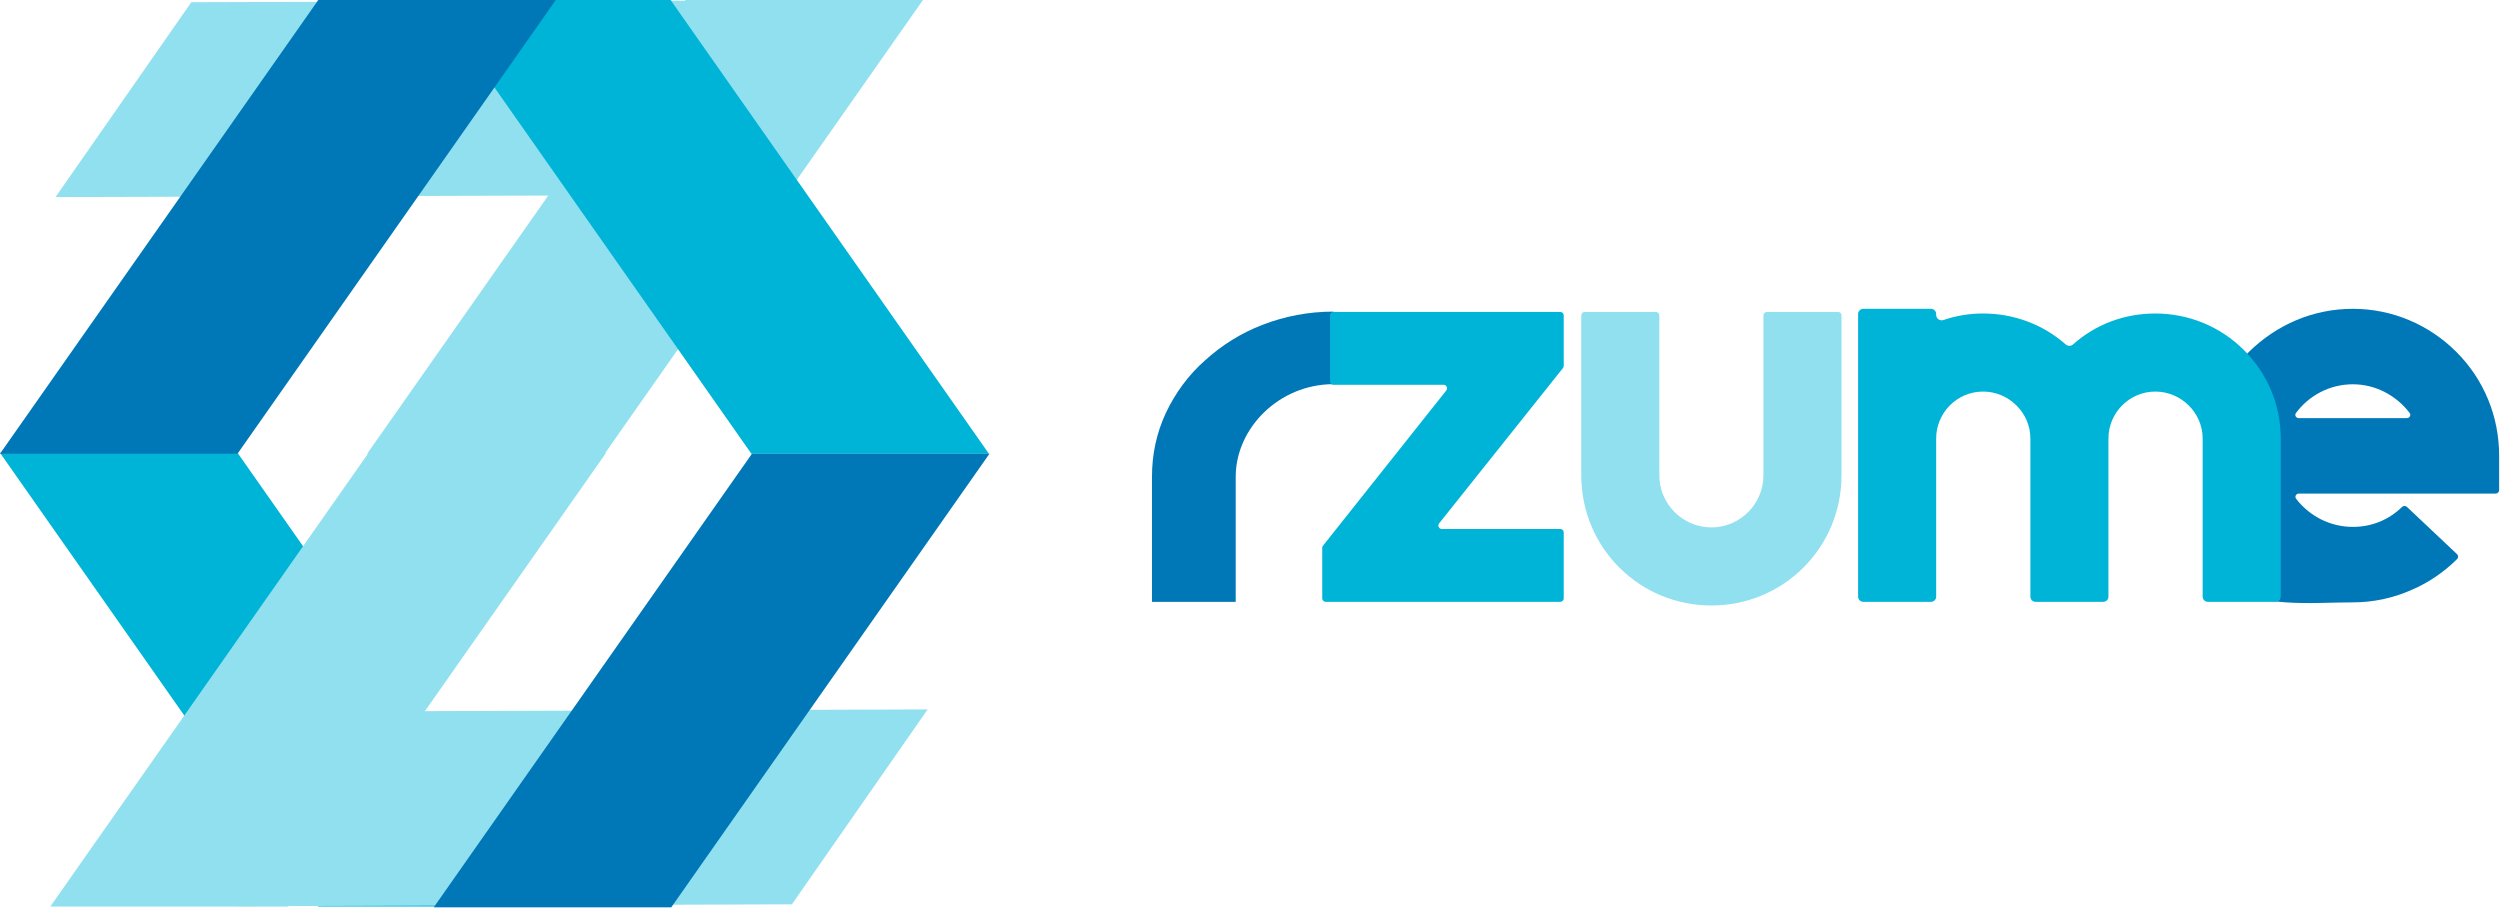
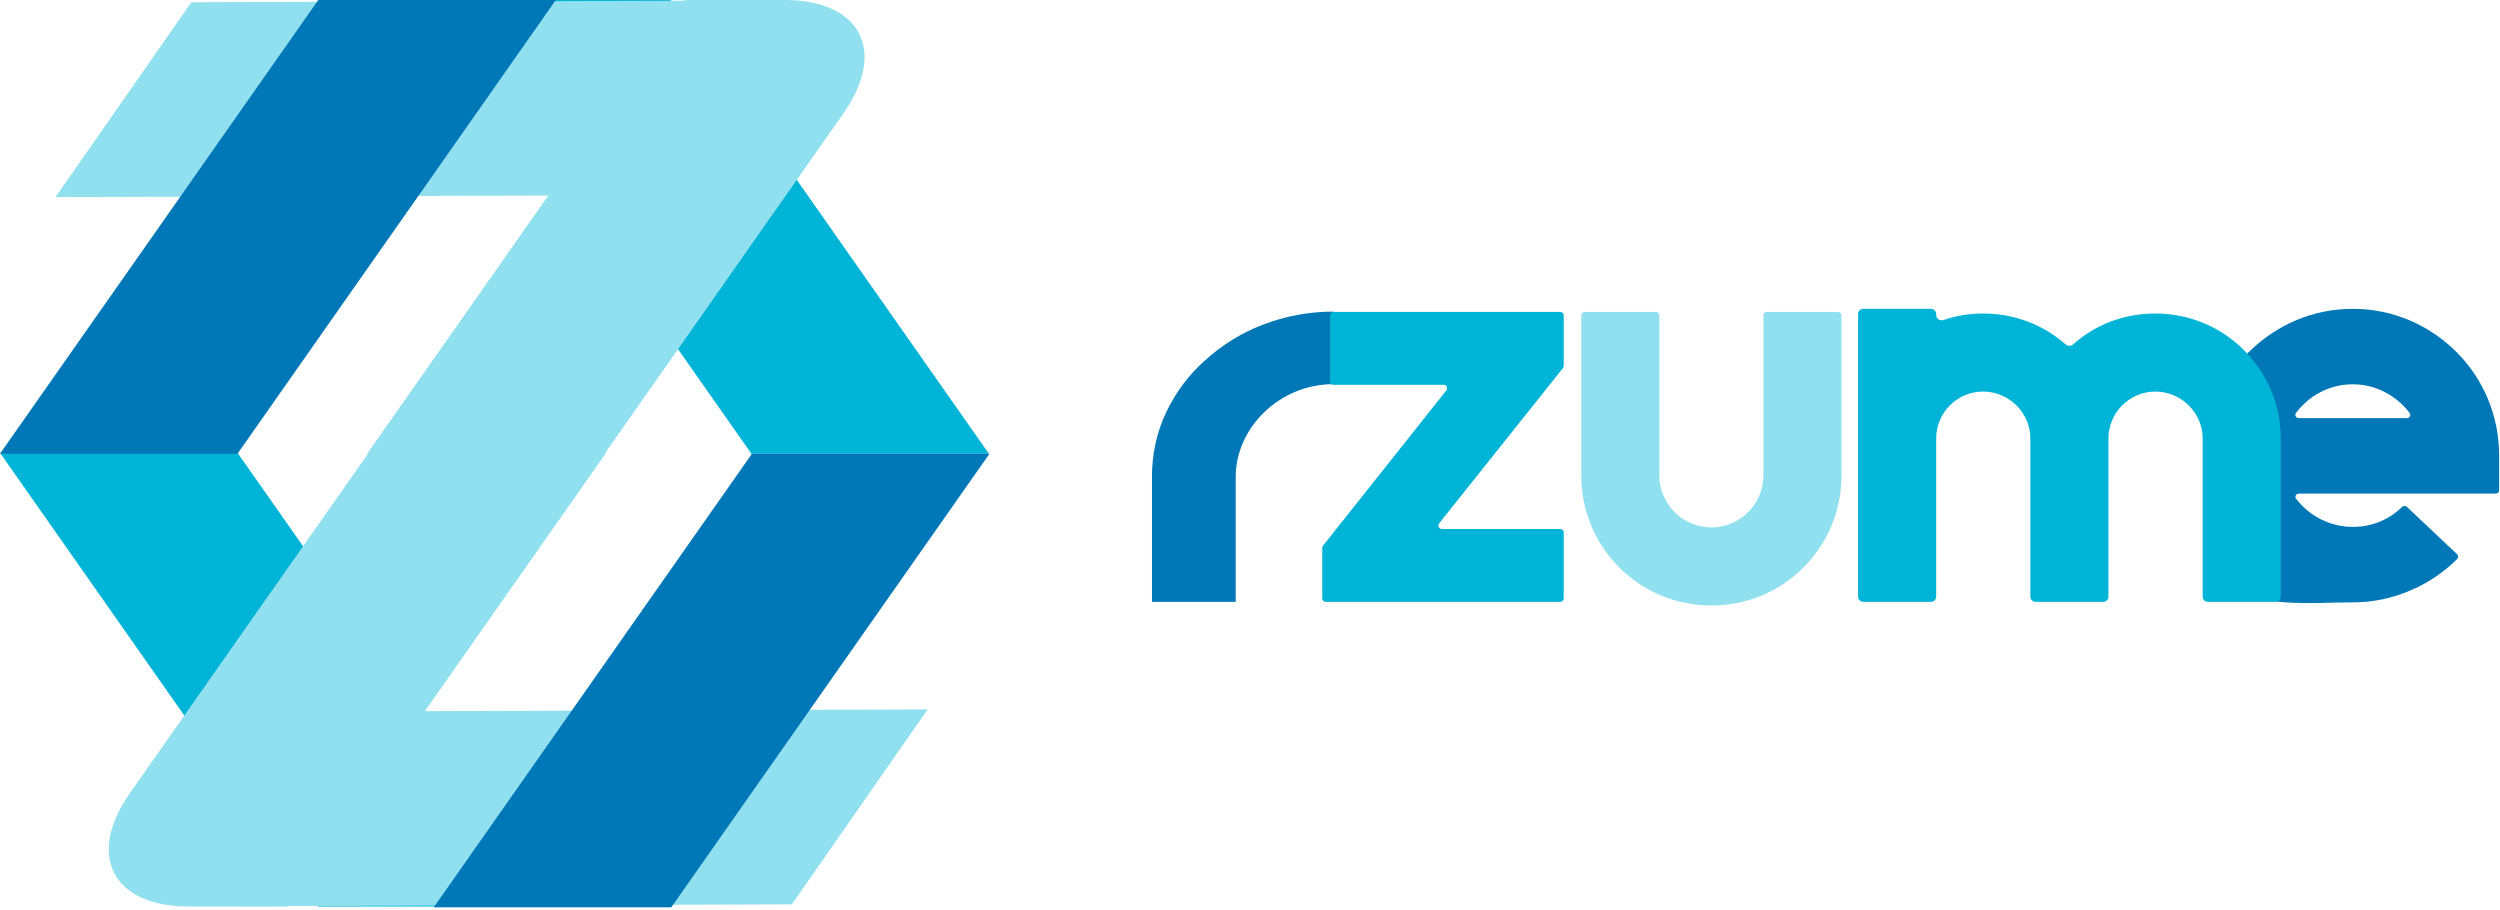
<svg xmlns="http://www.w3.org/2000/svg" width="1441" height="524" viewBox="0 0 1441 524" fill="none">
  <path d="M1356.2 347.2C1367.9 347.2 1379.3 344.8 1390.1 340C1399.97 335.769 1408.78 329.683 1416.28 322.239C1417.07 321.455 1417.04 320.177 1416.23 319.413L1387.36 292.183C1386.56 291.421 1385.28 291.467 1384.49 292.244C1376.86 299.714 1366.93 303.7 1356.2 303.7C1342.82 303.7 1330.93 297.236 1323.47 287.477C1322.51 286.226 1323.45 284.5 1325.03 284.5H1438.5C1439.6 284.5 1440.5 283.604 1440.5 282.5V262.6C1440.5 240.1 1431.8 218.8 1415.9 202.9C1400 187 1378.7 178 1356.2 178C1333.4 178 1312.4 187 1296.2 202.9C1280.3 218.8 1286.08 239.155 1286.08 261.655C1286.08 284.155 1281.06 313.003 1290.1 335.657C1296.2 350.94 1333.4 347.2 1356.2 347.2ZM1324.98 241C1323.41 241 1322.47 239.293 1323.4 238.037C1330.86 228.002 1342.78 221.5 1356.2 221.5C1369.33 221.5 1381.22 227.989 1388.9 238.007C1389.86 239.262 1388.92 241 1387.34 241H1324.98Z" fill="#0078B7" />
  <path d="M712.262 346.919V274.838C712.262 246.709 737.359 221.437 768.569 221.437V201.585V179.609C754.412 179.609 740.576 182.246 727.706 187.228C715.48 191.916 704.219 198.948 694.566 207.739C684.914 216.236 677.513 226.491 672.044 237.919C666.574 249.639 664 261.946 664 274.838V346.919H712.262Z" fill="#0078B7" />
  <path d="M762.134 344.9C762.134 346.005 763.029 346.9 764.134 346.9H899.334C900.438 346.9 901.334 346.005 901.334 344.9V306.9C901.334 305.796 900.438 304.9 899.334 304.9H831.087C829.411 304.9 828.478 302.964 829.523 301.654L900.897 212.148C901.18 211.794 901.334 211.354 901.334 210.901V181.801C901.334 180.696 900.438 179.801 899.334 179.801H768.634C767.529 179.801 766.634 180.696 766.634 181.801V219.801C766.634 220.905 767.529 221.801 768.634 221.801H832.091C833.765 221.801 834.698 223.734 833.657 225.045L762.568 314.554C762.287 314.908 762.134 315.346 762.134 315.798V344.9Z" fill="#00B4D7" />
  <path d="M986.444 349C1006.54 349 1025.44 341.2 1039.54 327.1C1053.64 313 1061.44 294.101 1061.44 274.001V181.801C1061.44 180.696 1060.55 179.801 1059.44 179.801H1018.44C1017.34 179.801 1016.44 180.696 1016.44 181.801V274.001C1016.44 290.501 1002.94 304 986.444 304C969.944 304 956.444 290.501 956.444 274.001V181.801C956.444 180.696 955.549 179.801 954.444 179.801H913.444C912.34 179.801 911.444 180.696 911.444 181.801V274.001C911.444 294.101 919.244 313 933.344 327.1C947.444 341.2 966.344 349 986.444 349Z" fill="#91E0EF" />
  <path d="M1293.31 201.7C1279.81 188.2 1261.51 180.7 1242.31 180.7C1224.69 180.7 1207.87 186.894 1194.93 198.518C1193.73 199.598 1191.89 199.608 1190.68 198.539C1177.47 186.902 1160.65 180.7 1143.01 180.7C1135.25 180.7 1127.49 181.953 1120.26 184.46C1118.22 185.165 1116.01 183.704 1116.01 181.55V181C1116.01 179.343 1114.67 178 1113.01 178H1074.01C1072.36 178 1071.01 179.343 1071.01 181V343.9C1071.01 345.556 1072.36 346.9 1074.01 346.9H1113.01C1114.67 346.9 1116.01 345.556 1116.01 343.9V252.7C1116.01 238 1128.01 225.7 1143.01 225.7C1158.01 225.7 1170.31 238 1170.31 252.7V343.9C1170.31 345.556 1171.66 346.9 1173.31 346.9H1212.31C1213.97 346.9 1215.31 345.556 1215.31 343.9V252.7C1215.31 238 1227.31 225.7 1242.31 225.7C1257.31 225.7 1269.61 238 1269.61 252.7V343.9C1269.61 345.556 1270.96 346.9 1272.61 346.9H1311.61C1313.27 346.9 1314.61 345.556 1314.61 343.9V252.7C1314.61 233.5 1307.11 215.5 1293.31 201.7Z" fill="#00B4D7" />
-   <rect width="136.908" height="319.452" transform="matrix(1 0 0.574291 -0.818651 211.635 261.521)" fill="#91E0EF" />
-   <rect width="136.908" height="287" transform="matrix(-0.571773 0.820411 0.999995 -0.00307272 110.28 1.27734)" fill="#91E0EF" />
  <path d="M386.54 0L249.632 -1.19689e-05L433.09 261.52L569.998 261.52L386.54 0Z" fill="#00B4D7" />
+   <path d="M211.635 261.521H348.543L486.058 65.494C511.432 29.324 496.184 0.002 452.001 0.002H395.093L211.635 261.521Z" fill="#91E0EF" />
+   <path d="M110.28 1.277L32 113.598L318.999 112.716L397.279 0.395L110.28 1.277Z" fill="#91E0EF" />
  <rect width="136.908" height="319.452" transform="matrix(1 0 -0.574291 -0.818651 183.458 522.523)" fill="#00B4D7" />
  <rect width="136.908" height="319.452" transform="matrix(-0.571492 0.820607 0.999994 -0.00341463 215.241 410.002)" fill="#91E0EF" />
-   <rect width="136.908" height="319.452" transform="matrix(-1 -8.74228e-08 -0.574291 0.818651 349.365 261.002)" fill="#91E0EF" />
+   <path d="M349.365 261.002L212.457 261.002L74.942 457.03C49.568 493.2 64.816 522.522 108.999 522.522L165.907 522.522L349.365 261.002Z" fill="#91E0EF" />
  <rect width="136.908" height="319.452" transform="matrix(-1 -8.74228e-08 -0.574291 0.818651 320.366 0)" fill="#0078B7" />
  <path d="M249.999 523.002H386.907L570.365 261.482H433.457L249.999 523.002Z" fill="#0078B7" />
</svg>
